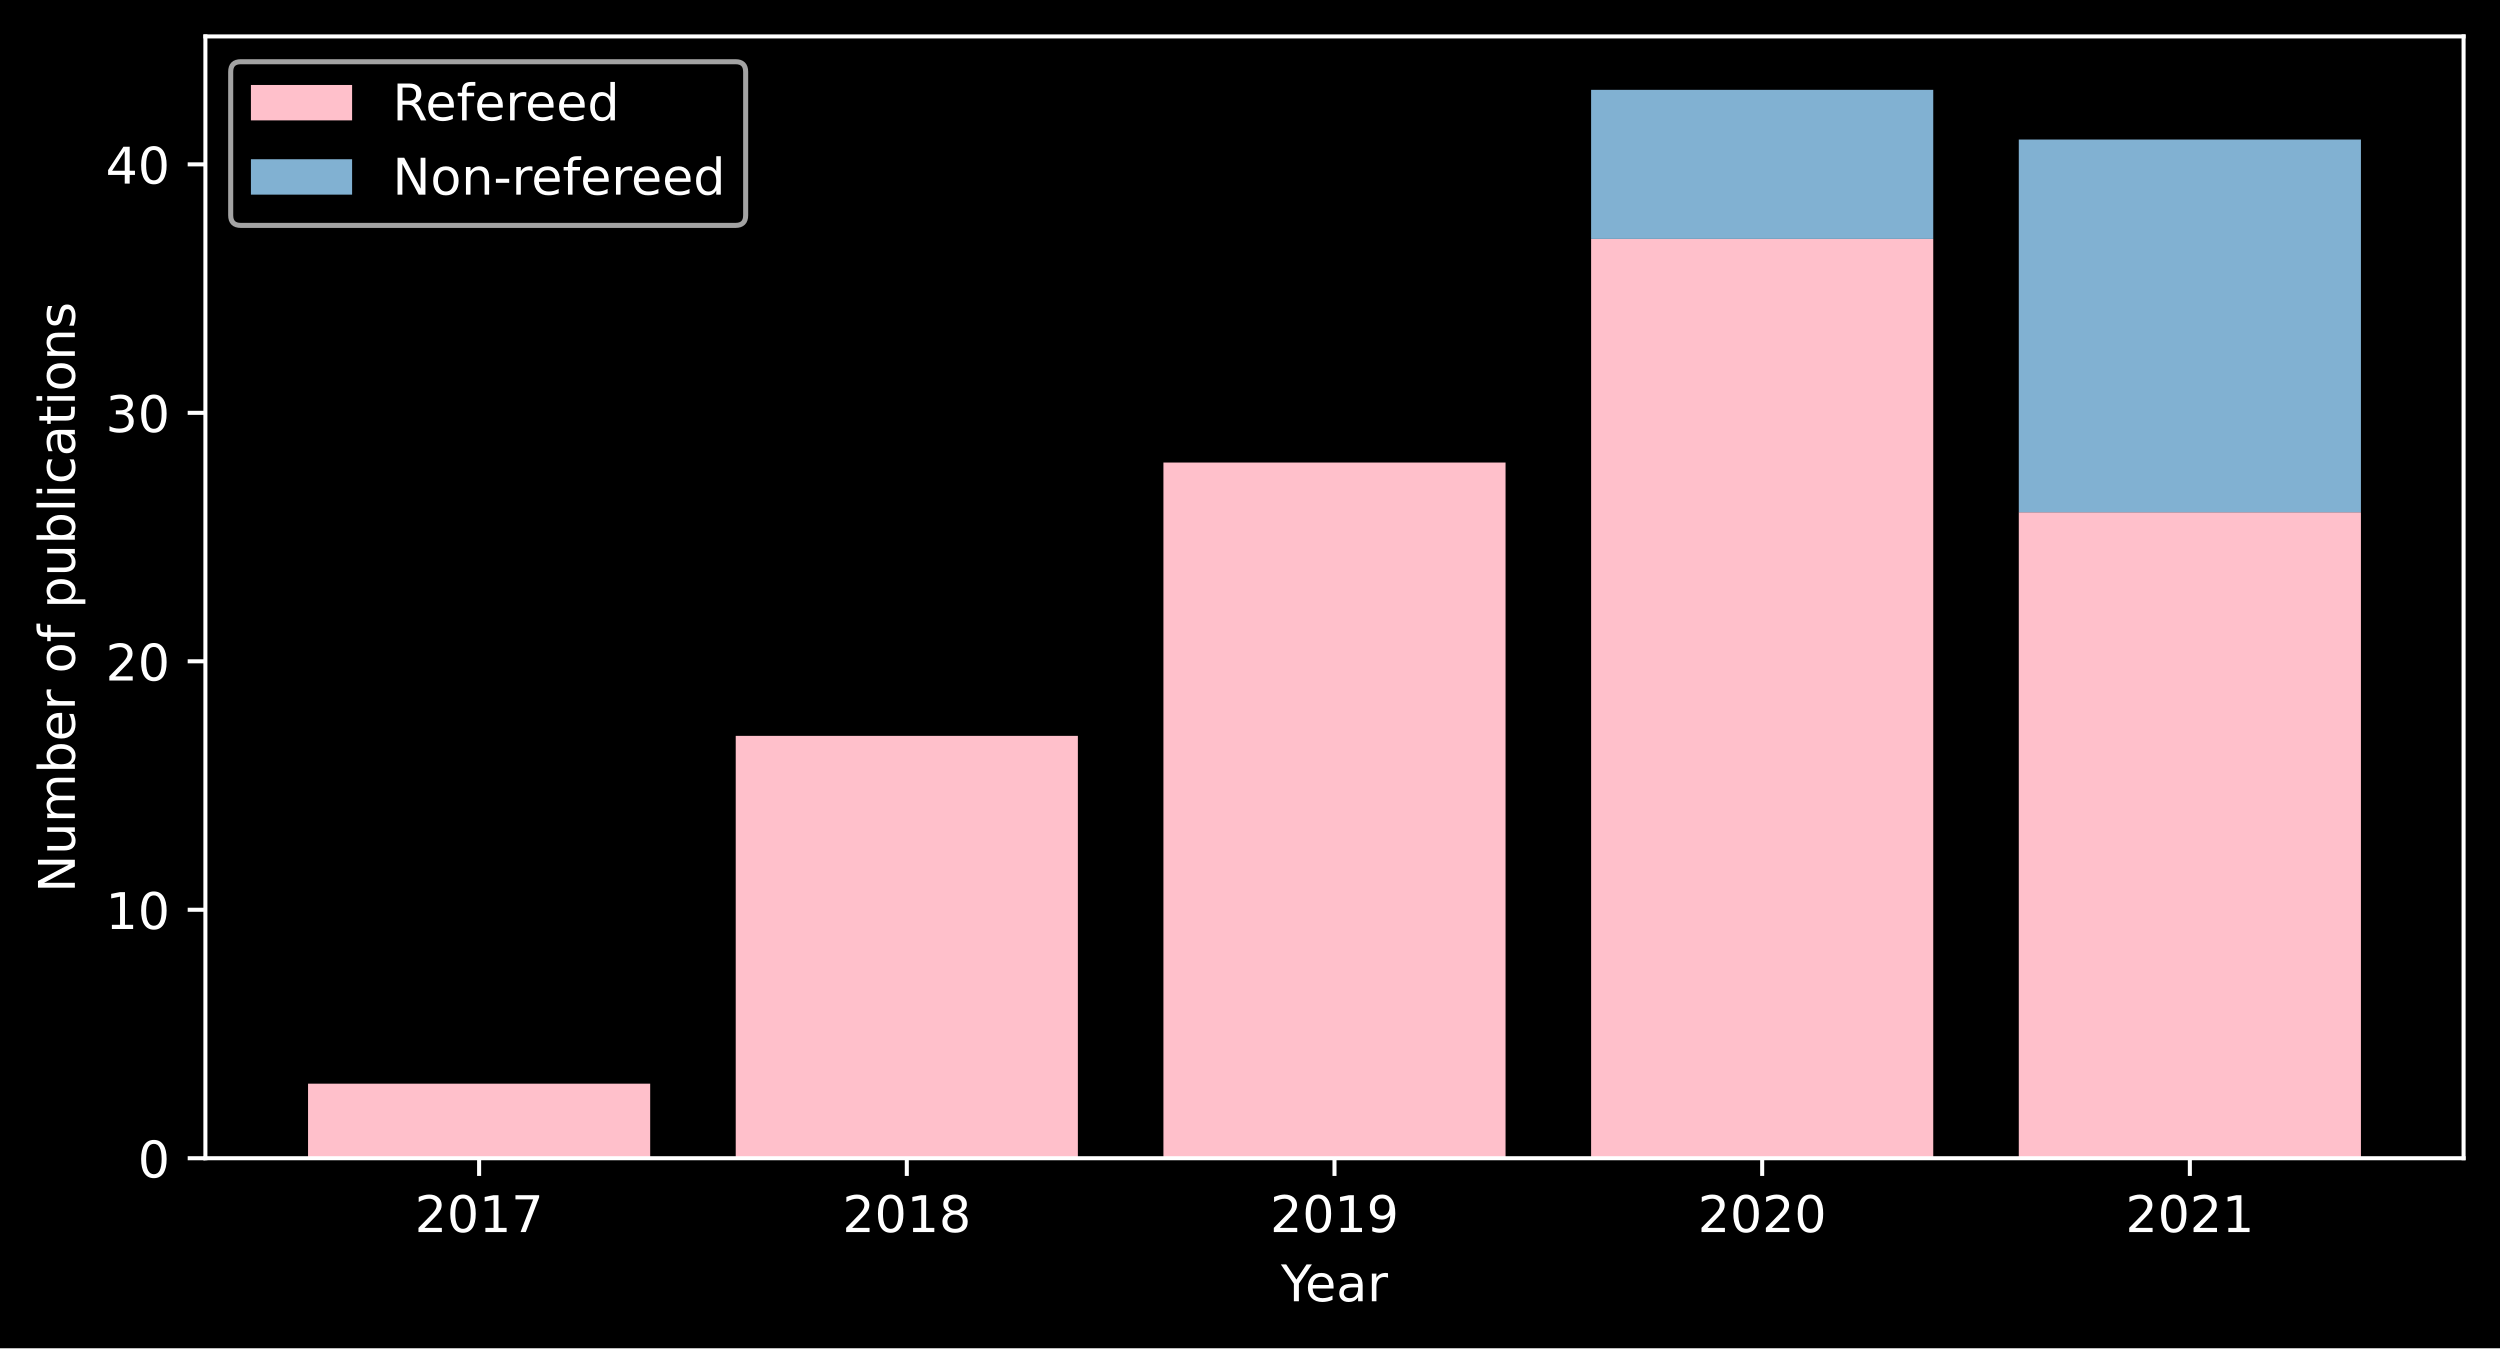
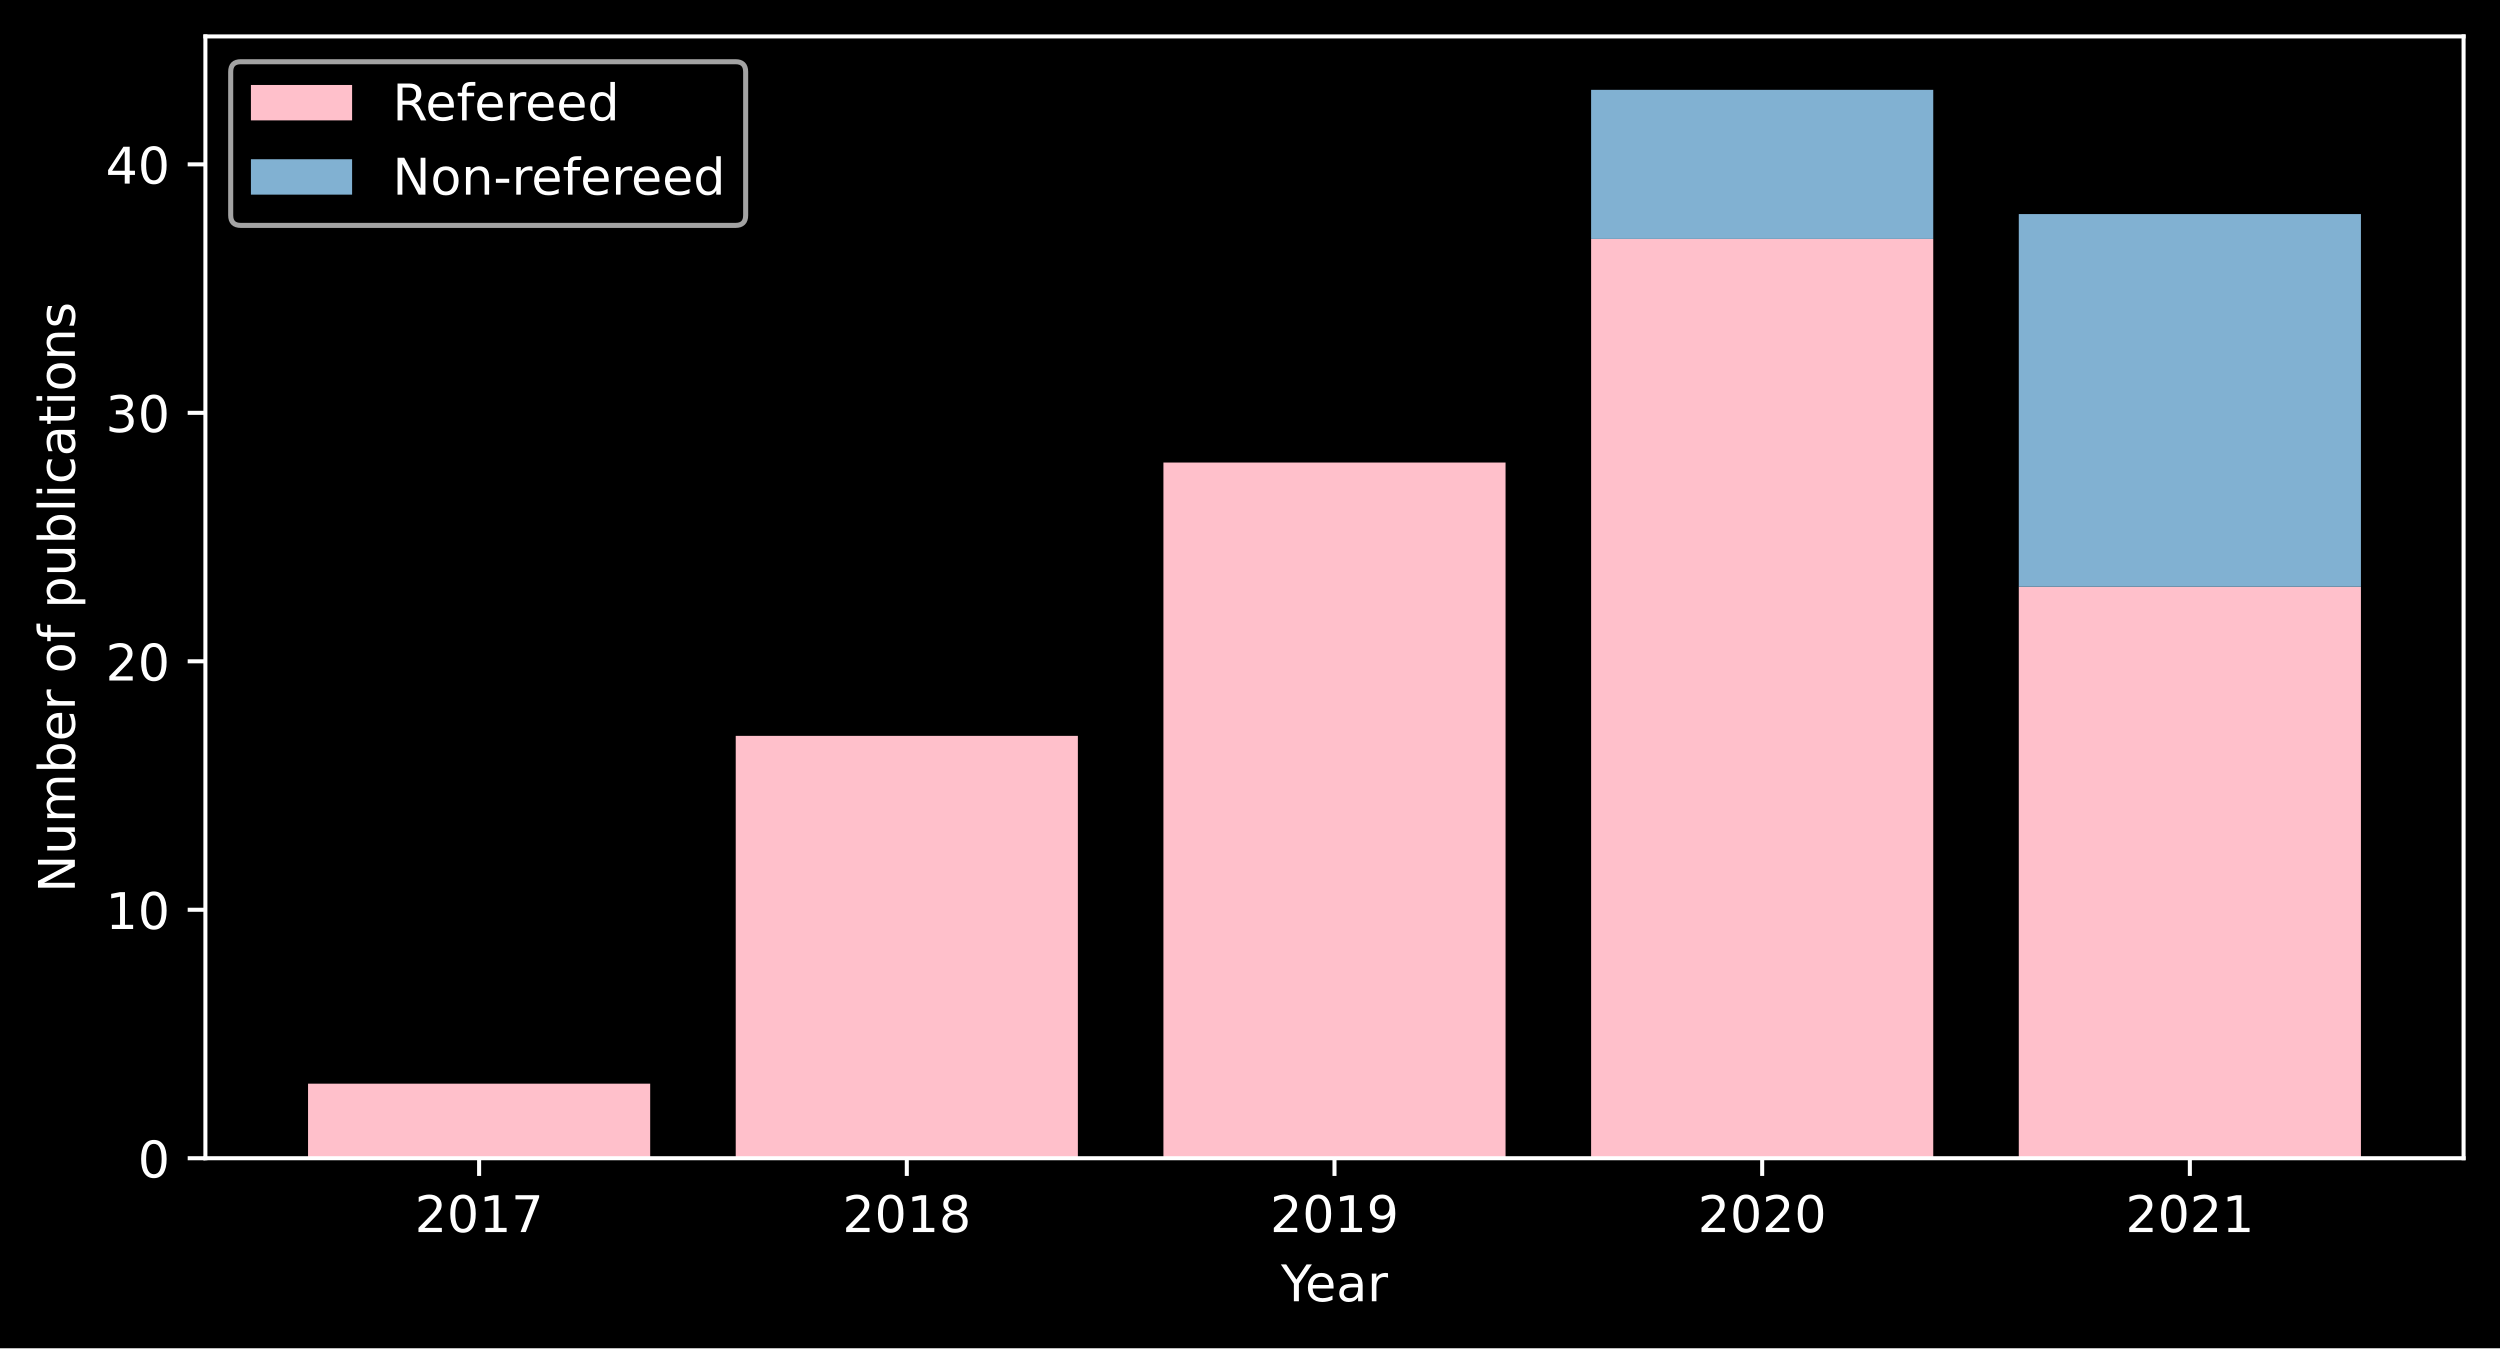
<svg xmlns="http://www.w3.org/2000/svg" xmlns:xlink="http://www.w3.org/1999/xlink" height="266.516pt" version="1.1" viewBox="0 0 494.203 266.516" width="494.203pt">
  <defs>
    <style type="text/css">*{stroke-linecap:butt;stroke-linejoin:round;}</style>
  </defs>
  <g id="figure_1">
    <g id="patch_1">
      <path d="M 0 266.516  L 494.203 266.516  L 494.203 0  L 0 0  z " />
    </g>
    <g id="axes_1">
      <g id="patch_2">
        <path d="M 40.603 228.96  L 487.003 228.96  L 487.003 7.2  L 40.603 7.2  z " />
      </g>
      <g id="patch_3">
-         <path clip-path="url(#pa0252ddef9)" d="M 399.076 228.96  L 466.712 228.96  L 466.712 101.258  L 399.076 101.258  z " style="fill:#ffc0cb;" />
+         <path clip-path="url(#pa37252a58e)" d="M 399.076 228.96  L 466.712 228.96  L 466.712 115.993  L 399.076 115.993  z " style="fill:#ffc0cb;" />
      </g>
      <g id="patch_4">
-         <path clip-path="url(#pa0252ddef9)" d="M 314.53 228.96  L 382.167 228.96  L 382.167 47.23  L 314.53 47.23  z " style="fill:#ffc0cb;" />
+         <path clip-path="url(#pa37252a58e)" d="M 314.53 228.96  L 382.167 228.96  L 382.167 47.23  L 314.53 47.23  z " style="fill:#ffc0cb;" />
      </g>
      <g id="patch_5">
-         <path clip-path="url(#pa0252ddef9)" d="M 229.985 228.96  L 297.621 228.96  L 297.621 91.434  L 229.985 91.434  z " style="fill:#ffc0cb;" />
+         <path clip-path="url(#pa37252a58e)" d="M 229.985 228.96  L 297.621 228.96  L 297.621 91.434  L 229.985 91.434  z " style="fill:#ffc0cb;" />
      </g>
      <g id="patch_6">
-         <path clip-path="url(#pa0252ddef9)" d="M 145.439 228.96  L 213.076 228.96  L 213.076 145.462  L 145.439 145.462  z " style="fill:#ffc0cb;" />
+         <path clip-path="url(#pa37252a58e)" d="M 145.439 228.96  L 213.076 228.96  L 213.076 145.462  L 145.439 145.462  z " style="fill:#ffc0cb;" />
      </g>
      <g id="patch_7">
-         <path clip-path="url(#pa0252ddef9)" d="M 60.894 228.96  L 128.53 228.96  L 128.53 214.225  L 60.894 214.225  z " style="fill:#ffc0cb;" />
+         <path clip-path="url(#pa37252a58e)" d="M 60.894 228.96  L 128.53 228.96  L 128.53 214.225  L 60.894 214.225  z " style="fill:#ffc0cb;" />
      </g>
      <g id="patch_8">
-         <path clip-path="url(#pa0252ddef9)" d="M 399.076 101.258  L 466.712 101.258  L 466.712 27.583  L 399.076 27.583  z " style="fill:#81b1d2;" />
+         <path clip-path="url(#pa37252a58e)" d="M 399.076 115.993  L 466.712 115.993  L 466.712 42.318  L 399.076 42.318  z " style="fill:#81b1d2;" />
      </g>
      <g id="patch_9">
-         <path clip-path="url(#pa0252ddef9)" d="M 314.53 47.23  L 382.167 47.23  L 382.167 17.76  L 314.53 17.76  z " style="fill:#81b1d2;" />
+         <path clip-path="url(#pa37252a58e)" d="M 314.53 47.23  L 382.167 47.23  L 382.167 17.76  L 314.53 17.76  z " style="fill:#81b1d2;" />
      </g>
      <g id="patch_10">
-         <path clip-path="url(#pa0252ddef9)" d="M 229.985 91.434  L 297.621 91.434  L 297.621 91.434  L 229.985 91.434  z " style="fill:#81b1d2;" />
+         <path clip-path="url(#pa37252a58e)" d="M 229.985 91.434  L 297.621 91.434  L 297.621 91.434  L 229.985 91.434  z " style="fill:#81b1d2;" />
      </g>
      <g id="patch_11">
-         <path clip-path="url(#pa0252ddef9)" d="M 145.439 145.462  L 213.076 145.462  L 213.076 145.462  L 145.439 145.462  z " style="fill:#81b1d2;" />
+         <path clip-path="url(#pa37252a58e)" d="M 145.439 145.462  L 213.076 145.462  L 213.076 145.462  L 145.439 145.462  z " style="fill:#81b1d2;" />
      </g>
      <g id="patch_12">
-         <path clip-path="url(#pa0252ddef9)" d="M 60.894 214.225  L 128.53 214.225  L 128.53 214.225  L 60.894 214.225  z " style="fill:#81b1d2;" />
+         <path clip-path="url(#pa37252a58e)" d="M 60.894 214.225  L 128.53 214.225  L 128.53 214.225  L 60.894 214.225  z " style="fill:#81b1d2;" />
      </g>
      <g id="matplotlib.axis_1">
        <g id="xtick_1">
          <g id="line2d_1">
            <defs>
-               <path d="M 0 0  L 0 3.5  " id="m6bbdc99dd3" style="stroke:#ffffff;stroke-width:0.8;" />
-             </defs>
-             <g>
-               <use style="fill:#ffffff;stroke:#ffffff;stroke-width:0.8;" x="432.894" xlink:href="#m6bbdc99dd3" y="228.96" />
+               <path d="M 0 0  L 0 3.5  " id="m98f224678f" style="stroke:#ffffff;stroke-width:0.8;" />
+             </defs>
+             <g>
+               <use style="fill:#ffffff;stroke:#ffffff;stroke-width:0.8;" x="432.894" xlink:href="#m98f224678f" y="228.96" />
            </g>
          </g>
          <g id="text_1">
            <g style="fill:#ffffff;" transform="translate(420.169 243.5584)scale(0.1 -0.1)">
              <defs>
                <path d="M 1228 531  L 3431 531  L 3431 0  L 469 0  L 469 531  Q 828 903 1448 1529  Q 2069 2156 2228 2338  Q 2531 2678 2651 2914  Q 2772 3150 2772 3378  Q 2772 3750 2511 3984  Q 2250 4219 1831 4219  Q 1534 4219 1204 4116  Q 875 4013 500 3803  L 500 4441  Q 881 4594 1212 4672  Q 1544 4750 1819 4750  Q 2544 4750 2975 4387  Q 3406 4025 3406 3419  Q 3406 3131 3298 2873  Q 3191 2616 2906 2266  Q 2828 2175 2409 1742  Q 1991 1309 1228 531  z " id="DejaVuSans-32" transform="scale(0.015625)" />
                <path d="M 2034 4250  Q 1547 4250 1301 3770  Q 1056 3291 1056 2328  Q 1056 1369 1301 889  Q 1547 409 2034 409  Q 2525 409 2770 889  Q 3016 1369 3016 2328  Q 3016 3291 2770 3770  Q 2525 4250 2034 4250  z M 2034 4750  Q 2819 4750 3233 4129  Q 3647 3509 3647 2328  Q 3647 1150 3233 529  Q 2819 -91 2034 -91  Q 1250 -91 836 529  Q 422 1150 422 2328  Q 422 3509 836 4129  Q 1250 4750 2034 4750  z " id="DejaVuSans-30" transform="scale(0.015625)" />
                <path d="M 794 531  L 1825 531  L 1825 4091  L 703 3866  L 703 4441  L 1819 4666  L 2450 4666  L 2450 531  L 3481 531  L 3481 0  L 794 0  L 794 531  z " id="DejaVuSans-31" transform="scale(0.015625)" />
              </defs>
              <use xlink:href="#DejaVuSans-32" />
              <use x="63.623" xlink:href="#DejaVuSans-30" />
              <use x="127.246" xlink:href="#DejaVuSans-32" />
              <use x="190.869" xlink:href="#DejaVuSans-31" />
            </g>
          </g>
        </g>
        <g id="xtick_2">
          <g id="line2d_2">
            <g>
-               <use style="fill:#ffffff;stroke:#ffffff;stroke-width:0.8;" x="348.349" xlink:href="#m6bbdc99dd3" y="228.96" />
+               <use style="fill:#ffffff;stroke:#ffffff;stroke-width:0.8;" x="348.349" xlink:href="#m98f224678f" y="228.96" />
            </g>
          </g>
          <g id="text_2">
            <g style="fill:#ffffff;" transform="translate(335.6236 243.5584)scale(0.1 -0.1)">
              <use xlink:href="#DejaVuSans-32" />
              <use x="63.623" xlink:href="#DejaVuSans-30" />
              <use x="127.246" xlink:href="#DejaVuSans-32" />
              <use x="190.869" xlink:href="#DejaVuSans-30" />
            </g>
          </g>
        </g>
        <g id="xtick_3">
          <g id="line2d_3">
            <g>
-               <use style="fill:#ffffff;stroke:#ffffff;stroke-width:0.8;" x="263.803" xlink:href="#m6bbdc99dd3" y="228.96" />
+               <use style="fill:#ffffff;stroke:#ffffff;stroke-width:0.8;" x="263.803" xlink:href="#m98f224678f" y="228.96" />
            </g>
          </g>
          <g id="text_3">
            <g style="fill:#ffffff;" transform="translate(251.0781 243.5584)scale(0.1 -0.1)">
              <defs>
                <path d="M 703 97  L 703 672  Q 941 559 1184 500  Q 1428 441 1663 441  Q 2288 441 2617 861  Q 2947 1281 2994 2138  Q 2813 1869 2534 1725  Q 2256 1581 1919 1581  Q 1219 1581 811 2004  Q 403 2428 403 3163  Q 403 3881 828 4315  Q 1253 4750 1959 4750  Q 2769 4750 3195 4129  Q 3622 3509 3622 2328  Q 3622 1225 3098 567  Q 2575 -91 1691 -91  Q 1453 -91 1209 -44  Q 966 3 703 97  z M 1959 2075  Q 2384 2075 2632 2365  Q 2881 2656 2881 3163  Q 2881 3666 2632 3958  Q 2384 4250 1959 4250  Q 1534 4250 1286 3958  Q 1038 3666 1038 3163  Q 1038 2656 1286 2365  Q 1534 2075 1959 2075  z " id="DejaVuSans-39" transform="scale(0.015625)" />
              </defs>
              <use xlink:href="#DejaVuSans-32" />
              <use x="63.623" xlink:href="#DejaVuSans-30" />
              <use x="127.246" xlink:href="#DejaVuSans-31" />
              <use x="190.869" xlink:href="#DejaVuSans-39" />
            </g>
          </g>
        </g>
        <g id="xtick_4">
          <g id="line2d_4">
            <g>
-               <use style="fill:#ffffff;stroke:#ffffff;stroke-width:0.8;" x="179.258" xlink:href="#m6bbdc99dd3" y="228.96" />
+               <use style="fill:#ffffff;stroke:#ffffff;stroke-width:0.8;" x="179.258" xlink:href="#m98f224678f" y="228.96" />
            </g>
          </g>
          <g id="text_4">
            <g style="fill:#ffffff;" transform="translate(166.5327 243.5584)scale(0.1 -0.1)">
              <defs>
                <path d="M 2034 2216  Q 1584 2216 1326 1975  Q 1069 1734 1069 1313  Q 1069 891 1326 650  Q 1584 409 2034 409  Q 2484 409 2743 651  Q 3003 894 3003 1313  Q 3003 1734 2745 1975  Q 2488 2216 2034 2216  z M 1403 2484  Q 997 2584 770 2862  Q 544 3141 544 3541  Q 544 4100 942 4425  Q 1341 4750 2034 4750  Q 2731 4750 3128 4425  Q 3525 4100 3525 3541  Q 3525 3141 3298 2862  Q 3072 2584 2669 2484  Q 3125 2378 3379 2068  Q 3634 1759 3634 1313  Q 3634 634 3220 271  Q 2806 -91 2034 -91  Q 1263 -91 848 271  Q 434 634 434 1313  Q 434 1759 690 2068  Q 947 2378 1403 2484  z M 1172 3481  Q 1172 3119 1398 2916  Q 1625 2713 2034 2713  Q 2441 2713 2670 2916  Q 2900 3119 2900 3481  Q 2900 3844 2670 4047  Q 2441 4250 2034 4250  Q 1625 4250 1398 4047  Q 1172 3844 1172 3481  z " id="DejaVuSans-38" transform="scale(0.015625)" />
              </defs>
              <use xlink:href="#DejaVuSans-32" />
              <use x="63.623" xlink:href="#DejaVuSans-30" />
              <use x="127.246" xlink:href="#DejaVuSans-31" />
              <use x="190.869" xlink:href="#DejaVuSans-38" />
            </g>
          </g>
        </g>
        <g id="xtick_5">
          <g id="line2d_5">
            <g>
-               <use style="fill:#ffffff;stroke:#ffffff;stroke-width:0.8;" x="94.712" xlink:href="#m6bbdc99dd3" y="228.96" />
+               <use style="fill:#ffffff;stroke:#ffffff;stroke-width:0.8;" x="94.712" xlink:href="#m98f224678f" y="228.96" />
            </g>
          </g>
          <g id="text_5">
            <g style="fill:#ffffff;" transform="translate(81.98722 243.5584)scale(0.1 -0.1)">
              <defs>
                <path d="M 525 4666  L 3525 4666  L 3525 4397  L 1831 0  L 1172 0  L 2766 4134  L 525 4134  L 525 4666  z " id="DejaVuSans-37" transform="scale(0.015625)" />
              </defs>
              <use xlink:href="#DejaVuSans-32" />
              <use x="63.623" xlink:href="#DejaVuSans-30" />
              <use x="127.246" xlink:href="#DejaVuSans-31" />
              <use x="190.869" xlink:href="#DejaVuSans-37" />
            </g>
          </g>
        </g>
        <g id="text_6">
          <g style="fill:#ffffff;" transform="translate(253.2156 257.2366)scale(0.1 -0.1)">
            <defs>
              <path d="M -13 4666  L 666 4666  L 1959 2747  L 3244 4666  L 3922 4666  L 2272 2222  L 2272 0  L 1638 0  L 1638 2222  L -13 4666  z " id="DejaVuSans-59" transform="scale(0.015625)" />
              <path d="M 3597 1894  L 3597 1613  L 953 1613  Q 991 1019 1311 708  Q 1631 397 2203 397  Q 2534 397 2845 478  Q 3156 559 3463 722  L 3463 178  Q 3153 47 2828 -22  Q 2503 -91 2169 -91  Q 1331 -91 842 396  Q 353 884 353 1716  Q 353 2575 817 3079  Q 1281 3584 2069 3584  Q 2775 3584 3186 3129  Q 3597 2675 3597 1894  z M 3022 2063  Q 3016 2534 2758 2815  Q 2500 3097 2075 3097  Q 1594 3097 1305 2825  Q 1016 2553 972 2059  L 3022 2063  z " id="DejaVuSans-65" transform="scale(0.015625)" />
              <path d="M 2194 1759  Q 1497 1759 1228 1600  Q 959 1441 959 1056  Q 959 750 1161 570  Q 1363 391 1709 391  Q 2188 391 2477 730  Q 2766 1069 2766 1631  L 2766 1759  L 2194 1759  z M 3341 1997  L 3341 0  L 2766 0  L 2766 531  Q 2569 213 2275 61  Q 1981 -91 1556 -91  Q 1019 -91 701 211  Q 384 513 384 1019  Q 384 1609 779 1909  Q 1175 2209 1959 2209  L 2766 2209  L 2766 2266  Q 2766 2663 2505 2880  Q 2244 3097 1772 3097  Q 1472 3097 1187 3025  Q 903 2953 641 2809  L 641 3341  Q 956 3463 1253 3523  Q 1550 3584 1831 3584  Q 2591 3584 2966 3190  Q 3341 2797 3341 1997  z " id="DejaVuSans-61" transform="scale(0.015625)" />
              <path d="M 2631 2963  Q 2534 3019 2420 3045  Q 2306 3072 2169 3072  Q 1681 3072 1420 2755  Q 1159 2438 1159 1844  L 1159 0  L 581 0  L 581 3500  L 1159 3500  L 1159 2956  Q 1341 3275 1631 3429  Q 1922 3584 2338 3584  Q 2397 3584 2469 3576  Q 2541 3569 2628 3553  L 2631 2963  z " id="DejaVuSans-72" transform="scale(0.015625)" />
            </defs>
            <use xlink:href="#DejaVuSans-59" />
            <use x="47.834" xlink:href="#DejaVuSans-65" />
            <use x="109.357" xlink:href="#DejaVuSans-61" />
            <use x="170.637" xlink:href="#DejaVuSans-72" />
          </g>
        </g>
      </g>
      <g id="matplotlib.axis_2">
        <g id="ytick_1">
          <g id="line2d_6">
            <defs>
-               <path d="M 0 0  L -3.5 0  " id="m67f9437d2f" style="stroke:#ffffff;stroke-width:0.8;" />
-             </defs>
-             <g>
-               <use style="fill:#ffffff;stroke:#ffffff;stroke-width:0.8;" x="40.603" xlink:href="#m67f9437d2f" y="228.96" />
+               <path d="M 0 0  L -3.5 0  " id="m6e9a4f8a1f" style="stroke:#ffffff;stroke-width:0.8;" />
+             </defs>
+             <g>
+               <use style="fill:#ffffff;stroke:#ffffff;stroke-width:0.8;" x="40.603" xlink:href="#m6e9a4f8a1f" y="228.96" />
            </g>
          </g>
          <g id="text_7">
            <g style="fill:#ffffff;" transform="translate(27.24063 232.7592)scale(0.1 -0.1)">
              <use xlink:href="#DejaVuSans-30" />
            </g>
          </g>
        </g>
        <g id="ytick_2">
          <g id="line2d_7">
            <g>
-               <use style="fill:#ffffff;stroke:#ffffff;stroke-width:0.8;" x="40.603" xlink:href="#m67f9437d2f" y="179.844" />
+               <use style="fill:#ffffff;stroke:#ffffff;stroke-width:0.8;" x="40.603" xlink:href="#m6e9a4f8a1f" y="179.844" />
            </g>
          </g>
          <g id="text_8">
            <g style="fill:#ffffff;" transform="translate(20.87813 183.6429)scale(0.1 -0.1)">
              <use xlink:href="#DejaVuSans-31" />
              <use x="63.623" xlink:href="#DejaVuSans-30" />
            </g>
          </g>
        </g>
        <g id="ytick_3">
          <g id="line2d_8">
            <g>
-               <use style="fill:#ffffff;stroke:#ffffff;stroke-width:0.8;" x="40.603" xlink:href="#m67f9437d2f" y="130.727" />
+               <use style="fill:#ffffff;stroke:#ffffff;stroke-width:0.8;" x="40.603" xlink:href="#m6e9a4f8a1f" y="130.727" />
            </g>
          </g>
          <g id="text_9">
            <g style="fill:#ffffff;" transform="translate(20.87813 134.5267)scale(0.1 -0.1)">
              <use xlink:href="#DejaVuSans-32" />
              <use x="63.623" xlink:href="#DejaVuSans-30" />
            </g>
          </g>
        </g>
        <g id="ytick_4">
          <g id="line2d_9">
            <g>
-               <use style="fill:#ffffff;stroke:#ffffff;stroke-width:0.8;" x="40.603" xlink:href="#m67f9437d2f" y="81.611" />
+               <use style="fill:#ffffff;stroke:#ffffff;stroke-width:0.8;" x="40.603" xlink:href="#m6e9a4f8a1f" y="81.611" />
            </g>
          </g>
          <g id="text_10">
            <g style="fill:#ffffff;" transform="translate(20.87813 85.41038)scale(0.1 -0.1)">
              <defs>
                <path d="M 2597 2516  Q 3050 2419 3304 2112  Q 3559 1806 3559 1356  Q 3559 666 3084 287  Q 2609 -91 1734 -91  Q 1441 -91 1130 -33  Q 819 25 488 141  L 488 750  Q 750 597 1062 519  Q 1375 441 1716 441  Q 2309 441 2620 675  Q 2931 909 2931 1356  Q 2931 1769 2642 2001  Q 2353 2234 1838 2234  L 1294 2234  L 1294 2753  L 1863 2753  Q 2328 2753 2575 2939  Q 2822 3125 2822 3475  Q 2822 3834 2567 4026  Q 2313 4219 1838 4219  Q 1578 4219 1281 4162  Q 984 4106 628 3988  L 628 4550  Q 988 4650 1302 4700  Q 1616 4750 1894 4750  Q 2613 4750 3031 4423  Q 3450 4097 3450 3541  Q 3450 3153 3228 2886  Q 3006 2619 2597 2516  z " id="DejaVuSans-33" transform="scale(0.015625)" />
              </defs>
              <use xlink:href="#DejaVuSans-33" />
              <use x="63.623" xlink:href="#DejaVuSans-30" />
            </g>
          </g>
        </g>
        <g id="ytick_5">
          <g id="line2d_10">
            <g>
-               <use style="fill:#ffffff;stroke:#ffffff;stroke-width:0.8;" x="40.603" xlink:href="#m67f9437d2f" y="32.495" />
+               <use style="fill:#ffffff;stroke:#ffffff;stroke-width:0.8;" x="40.603" xlink:href="#m6e9a4f8a1f" y="32.495" />
            </g>
          </g>
          <g id="text_11">
            <g style="fill:#ffffff;" transform="translate(20.87813 36.2941)scale(0.1 -0.1)">
              <defs>
                <path d="M 2419 4116  L 825 1625  L 2419 1625  L 2419 4116  z M 2253 4666  L 3047 4666  L 3047 1625  L 3713 1625  L 3713 1100  L 3047 1100  L 3047 0  L 2419 0  L 2419 1100  L 313 1100  L 313 1709  L 2253 4666  z " id="DejaVuSans-34" transform="scale(0.015625)" />
              </defs>
              <use xlink:href="#DejaVuSans-34" />
              <use x="63.623" xlink:href="#DejaVuSans-30" />
            </g>
          </g>
        </g>
        <g id="text_12">
          <g style="fill:#ffffff;" transform="translate(14.79844 176.4542)rotate(-90)scale(0.1 -0.1)">
            <defs>
              <path d="M 628 4666  L 1478 4666  L 3547 763  L 3547 4666  L 4159 4666  L 4159 0  L 3309 0  L 1241 3903  L 1241 0  L 628 0  L 628 4666  z " id="DejaVuSans-4e" transform="scale(0.015625)" />
              <path d="M 544 1381  L 544 3500  L 1119 3500  L 1119 1403  Q 1119 906 1312 657  Q 1506 409 1894 409  Q 2359 409 2629 706  Q 2900 1003 2900 1516  L 2900 3500  L 3475 3500  L 3475 0  L 2900 0  L 2900 538  Q 2691 219 2414 64  Q 2138 -91 1772 -91  Q 1169 -91 856 284  Q 544 659 544 1381  z M 1991 3584  L 1991 3584  z " id="DejaVuSans-75" transform="scale(0.015625)" />
              <path d="M 3328 2828  Q 3544 3216 3844 3400  Q 4144 3584 4550 3584  Q 5097 3584 5394 3201  Q 5691 2819 5691 2113  L 5691 0  L 5113 0  L 5113 2094  Q 5113 2597 4934 2840  Q 4756 3084 4391 3084  Q 3944 3084 3684 2787  Q 3425 2491 3425 1978  L 3425 0  L 2847 0  L 2847 2094  Q 2847 2600 2669 2842  Q 2491 3084 2119 3084  Q 1678 3084 1418 2786  Q 1159 2488 1159 1978  L 1159 0  L 581 0  L 581 3500  L 1159 3500  L 1159 2956  Q 1356 3278 1631 3431  Q 1906 3584 2284 3584  Q 2666 3584 2933 3390  Q 3200 3197 3328 2828  z " id="DejaVuSans-6d" transform="scale(0.015625)" />
              <path d="M 3116 1747  Q 3116 2381 2855 2742  Q 2594 3103 2138 3103  Q 1681 3103 1420 2742  Q 1159 2381 1159 1747  Q 1159 1113 1420 752  Q 1681 391 2138 391  Q 2594 391 2855 752  Q 3116 1113 3116 1747  z M 1159 2969  Q 1341 3281 1617 3432  Q 1894 3584 2278 3584  Q 2916 3584 3314 3078  Q 3713 2572 3713 1747  Q 3713 922 3314 415  Q 2916 -91 2278 -91  Q 1894 -91 1617 61  Q 1341 213 1159 525  L 1159 0  L 581 0  L 581 4863  L 1159 4863  L 1159 2969  z " id="DejaVuSans-62" transform="scale(0.015625)" />
              <path id="DejaVuSans-20" transform="scale(0.015625)" />
              <path d="M 1959 3097  Q 1497 3097 1228 2736  Q 959 2375 959 1747  Q 959 1119 1226 758  Q 1494 397 1959 397  Q 2419 397 2687 759  Q 2956 1122 2956 1747  Q 2956 2369 2687 2733  Q 2419 3097 1959 3097  z M 1959 3584  Q 2709 3584 3137 3096  Q 3566 2609 3566 1747  Q 3566 888 3137 398  Q 2709 -91 1959 -91  Q 1206 -91 779 398  Q 353 888 353 1747  Q 353 2609 779 3096  Q 1206 3584 1959 3584  z " id="DejaVuSans-6f" transform="scale(0.015625)" />
              <path d="M 2375 4863  L 2375 4384  L 1825 4384  Q 1516 4384 1395 4259  Q 1275 4134 1275 3809  L 1275 3500  L 2222 3500  L 2222 3053  L 1275 3053  L 1275 0  L 697 0  L 697 3053  L 147 3053  L 147 3500  L 697 3500  L 697 3744  Q 697 4328 969 4595  Q 1241 4863 1831 4863  L 2375 4863  z " id="DejaVuSans-66" transform="scale(0.015625)" />
              <path d="M 1159 525  L 1159 -1331  L 581 -1331  L 581 3500  L 1159 3500  L 1159 2969  Q 1341 3281 1617 3432  Q 1894 3584 2278 3584  Q 2916 3584 3314 3078  Q 3713 2572 3713 1747  Q 3713 922 3314 415  Q 2916 -91 2278 -91  Q 1894 -91 1617 61  Q 1341 213 1159 525  z M 3116 1747  Q 3116 2381 2855 2742  Q 2594 3103 2138 3103  Q 1681 3103 1420 2742  Q 1159 2381 1159 1747  Q 1159 1113 1420 752  Q 1681 391 2138 391  Q 2594 391 2855 752  Q 3116 1113 3116 1747  z " id="DejaVuSans-70" transform="scale(0.015625)" />
              <path d="M 603 4863  L 1178 4863  L 1178 0  L 603 0  L 603 4863  z " id="DejaVuSans-6c" transform="scale(0.015625)" />
              <path d="M 603 3500  L 1178 3500  L 1178 0  L 603 0  L 603 3500  z M 603 4863  L 1178 4863  L 1178 4134  L 603 4134  L 603 4863  z " id="DejaVuSans-69" transform="scale(0.015625)" />
              <path d="M 3122 3366  L 3122 2828  Q 2878 2963 2633 3030  Q 2388 3097 2138 3097  Q 1578 3097 1268 2742  Q 959 2388 959 1747  Q 959 1106 1268 751  Q 1578 397 2138 397  Q 2388 397 2633 464  Q 2878 531 3122 666  L 3122 134  Q 2881 22 2623 -34  Q 2366 -91 2075 -91  Q 1284 -91 818 406  Q 353 903 353 1747  Q 353 2603 823 3093  Q 1294 3584 2113 3584  Q 2378 3584 2631 3529  Q 2884 3475 3122 3366  z " id="DejaVuSans-63" transform="scale(0.015625)" />
              <path d="M 1172 4494  L 1172 3500  L 2356 3500  L 2356 3053  L 1172 3053  L 1172 1153  Q 1172 725 1289 603  Q 1406 481 1766 481  L 2356 481  L 2356 0  L 1766 0  Q 1100 0 847 248  Q 594 497 594 1153  L 594 3053  L 172 3053  L 172 3500  L 594 3500  L 594 4494  L 1172 4494  z " id="DejaVuSans-74" transform="scale(0.015625)" />
              <path d="M 3513 2113  L 3513 0  L 2938 0  L 2938 2094  Q 2938 2591 2744 2837  Q 2550 3084 2163 3084  Q 1697 3084 1428 2787  Q 1159 2491 1159 1978  L 1159 0  L 581 0  L 581 3500  L 1159 3500  L 1159 2956  Q 1366 3272 1645 3428  Q 1925 3584 2291 3584  Q 2894 3584 3203 3211  Q 3513 2838 3513 2113  z " id="DejaVuSans-6e" transform="scale(0.015625)" />
              <path d="M 2834 3397  L 2834 2853  Q 2591 2978 2328 3040  Q 2066 3103 1784 3103  Q 1356 3103 1142 2972  Q 928 2841 928 2578  Q 928 2378 1081 2264  Q 1234 2150 1697 2047  L 1894 2003  Q 2506 1872 2764 1633  Q 3022 1394 3022 966  Q 3022 478 2636 193  Q 2250 -91 1575 -91  Q 1294 -91 989 -36  Q 684 19 347 128  L 347 722  Q 666 556 975 473  Q 1284 391 1588 391  Q 1994 391 2212 530  Q 2431 669 2431 922  Q 2431 1156 2273 1281  Q 2116 1406 1581 1522  L 1381 1569  Q 847 1681 609 1914  Q 372 2147 372 2553  Q 372 3047 722 3315  Q 1072 3584 1716 3584  Q 2034 3584 2315 3537  Q 2597 3491 2834 3397  z " id="DejaVuSans-73" transform="scale(0.015625)" />
            </defs>
            <use xlink:href="#DejaVuSans-4e" />
            <use x="74.805" xlink:href="#DejaVuSans-75" />
            <use x="138.184" xlink:href="#DejaVuSans-6d" />
            <use x="235.596" xlink:href="#DejaVuSans-62" />
            <use x="299.072" xlink:href="#DejaVuSans-65" />
            <use x="360.596" xlink:href="#DejaVuSans-72" />
            <use x="401.709" xlink:href="#DejaVuSans-20" />
            <use x="433.496" xlink:href="#DejaVuSans-6f" />
            <use x="494.678" xlink:href="#DejaVuSans-66" />
            <use x="529.883" xlink:href="#DejaVuSans-20" />
            <use x="561.67" xlink:href="#DejaVuSans-70" />
            <use x="625.146" xlink:href="#DejaVuSans-75" />
            <use x="688.525" xlink:href="#DejaVuSans-62" />
            <use x="752.002" xlink:href="#DejaVuSans-6c" />
            <use x="779.785" xlink:href="#DejaVuSans-69" />
            <use x="807.568" xlink:href="#DejaVuSans-63" />
            <use x="862.549" xlink:href="#DejaVuSans-61" />
            <use x="923.828" xlink:href="#DejaVuSans-74" />
            <use x="963.037" xlink:href="#DejaVuSans-69" />
            <use x="990.82" xlink:href="#DejaVuSans-6f" />
            <use x="1052.002" xlink:href="#DejaVuSans-6e" />
            <use x="1115.381" xlink:href="#DejaVuSans-73" />
          </g>
        </g>
      </g>
      <g id="patch_13">
        <path d="M 40.603 228.96  L 40.603 7.2  " style="fill:none;stroke:#ffffff;stroke-linecap:square;stroke-linejoin:miter;stroke-width:0.8;" />
      </g>
      <g id="patch_14">
        <path d="M 487.003 228.96  L 487.003 7.2  " style="fill:none;stroke:#ffffff;stroke-linecap:square;stroke-linejoin:miter;stroke-width:0.8;" />
      </g>
      <g id="patch_15">
        <path d="M 40.603 228.96  L 487.003 228.96  " style="fill:none;stroke:#ffffff;stroke-linecap:square;stroke-linejoin:miter;stroke-width:0.8;" />
      </g>
      <g id="patch_16">
        <path d="M 40.603 7.2  L 487.003 7.2  " style="fill:none;stroke:#ffffff;stroke-linecap:square;stroke-linejoin:miter;stroke-width:0.8;" />
      </g>
      <g id="legend_1">
        <g id="patch_17">
          <path d="M 47.603 44.556  L 145.402 44.556  Q 147.402 44.556 147.402 42.556  L 147.402 14.2  Q 147.402 12.2 145.402 12.2  L 47.603 12.2  Q 45.603 12.2 45.603 14.2  L 45.603 42.556  Q 45.603 44.556 47.603 44.556  z " style="opacity:0.8;stroke:#cccccc;stroke-linejoin:miter;" />
        </g>
        <g id="patch_18">
          <path d="M 49.603 23.798  L 69.603 23.798  L 69.603 16.798  L 49.603 16.798  z " style="fill:#ffc0cb;" />
        </g>
        <g id="text_13">
          <g style="fill:#ffffff;" transform="translate(77.60313 23.79844)scale(0.1 -0.1)">
            <defs>
              <path d="M 2841 2188  Q 3044 2119 3236 1894  Q 3428 1669 3622 1275  L 4263 0  L 3584 0  L 2988 1197  Q 2756 1666 2539 1819  Q 2322 1972 1947 1972  L 1259 1972  L 1259 0  L 628 0  L 628 4666  L 2053 4666  Q 2853 4666 3247 4331  Q 3641 3997 3641 3322  Q 3641 2881 3436 2590  Q 3231 2300 2841 2188  z M 1259 4147  L 1259 2491  L 2053 2491  Q 2509 2491 2742 2702  Q 2975 2913 2975 3322  Q 2975 3731 2742 3939  Q 2509 4147 2053 4147  L 1259 4147  z " id="DejaVuSans-52" transform="scale(0.015625)" />
              <path d="M 2906 2969  L 2906 4863  L 3481 4863  L 3481 0  L 2906 0  L 2906 525  Q 2725 213 2448 61  Q 2172 -91 1784 -91  Q 1150 -91 751 415  Q 353 922 353 1747  Q 353 2572 751 3078  Q 1150 3584 1784 3584  Q 2172 3584 2448 3432  Q 2725 3281 2906 2969  z M 947 1747  Q 947 1113 1208 752  Q 1469 391 1925 391  Q 2381 391 2643 752  Q 2906 1113 2906 1747  Q 2906 2381 2643 2742  Q 2381 3103 1925 3103  Q 1469 3103 1208 2742  Q 947 2381 947 1747  z " id="DejaVuSans-64" transform="scale(0.015625)" />
            </defs>
            <use xlink:href="#DejaVuSans-52" />
            <use x="64.982" xlink:href="#DejaVuSans-65" />
            <use x="126.506" xlink:href="#DejaVuSans-66" />
            <use x="161.711" xlink:href="#DejaVuSans-65" />
            <use x="223.234" xlink:href="#DejaVuSans-72" />
            <use x="262.098" xlink:href="#DejaVuSans-65" />
            <use x="323.621" xlink:href="#DejaVuSans-65" />
            <use x="385.145" xlink:href="#DejaVuSans-64" />
          </g>
        </g>
        <g id="patch_19">
          <path d="M 49.603 38.477  L 69.603 38.477  L 69.603 31.477  L 49.603 31.477  z " style="fill:#81b1d2;" />
        </g>
        <g id="text_14">
          <g style="fill:#ffffff;" transform="translate(77.60313 38.47656)scale(0.1 -0.1)">
            <defs>
              <path d="M 313 2009  L 1997 2009  L 1997 1497  L 313 1497  L 313 2009  z " id="DejaVuSans-2d" transform="scale(0.015625)" />
            </defs>
            <use xlink:href="#DejaVuSans-4e" />
            <use x="74.805" xlink:href="#DejaVuSans-6f" />
            <use x="135.986" xlink:href="#DejaVuSans-6e" />
            <use x="199.365" xlink:href="#DejaVuSans-2d" />
            <use x="235.449" xlink:href="#DejaVuSans-72" />
            <use x="274.312" xlink:href="#DejaVuSans-65" />
            <use x="335.836" xlink:href="#DejaVuSans-66" />
            <use x="371.041" xlink:href="#DejaVuSans-65" />
            <use x="432.564" xlink:href="#DejaVuSans-72" />
            <use x="471.428" xlink:href="#DejaVuSans-65" />
            <use x="532.951" xlink:href="#DejaVuSans-65" />
            <use x="594.475" xlink:href="#DejaVuSans-64" />
          </g>
        </g>
      </g>
    </g>
  </g>
  <defs>
-     <clipPath id="pa0252ddef9">
+     <clipPath id="pa37252a58e">
      <rect height="221.76" width="446.4" x="40.603" y="7.2" />
    </clipPath>
  </defs>
</svg>
